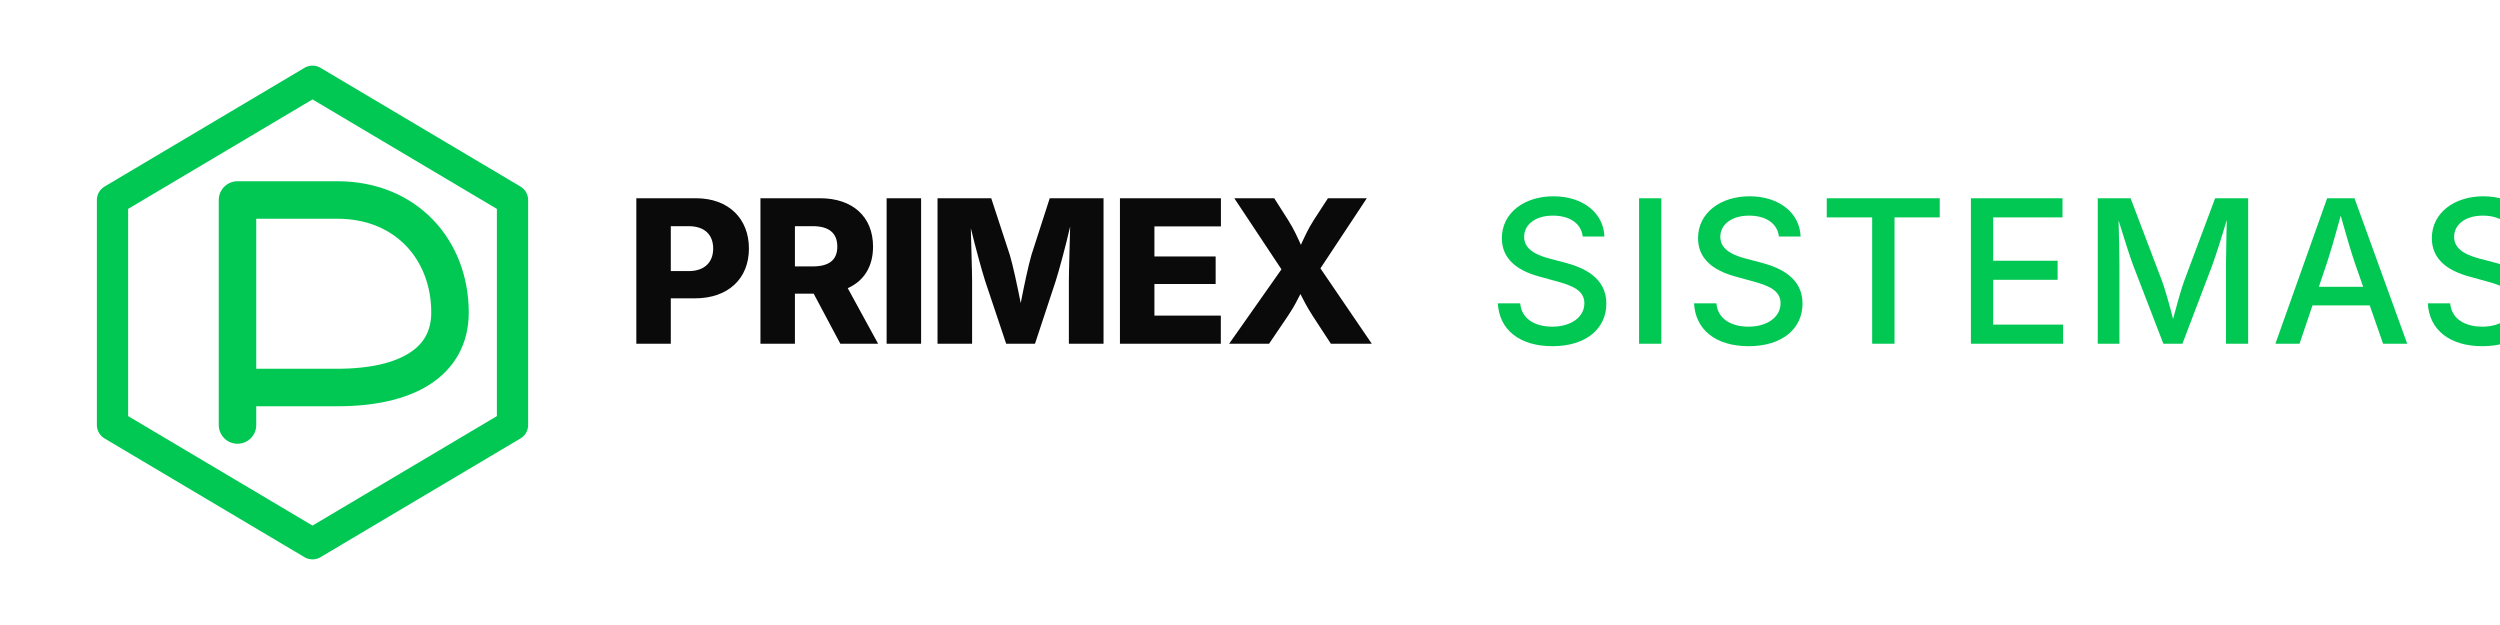
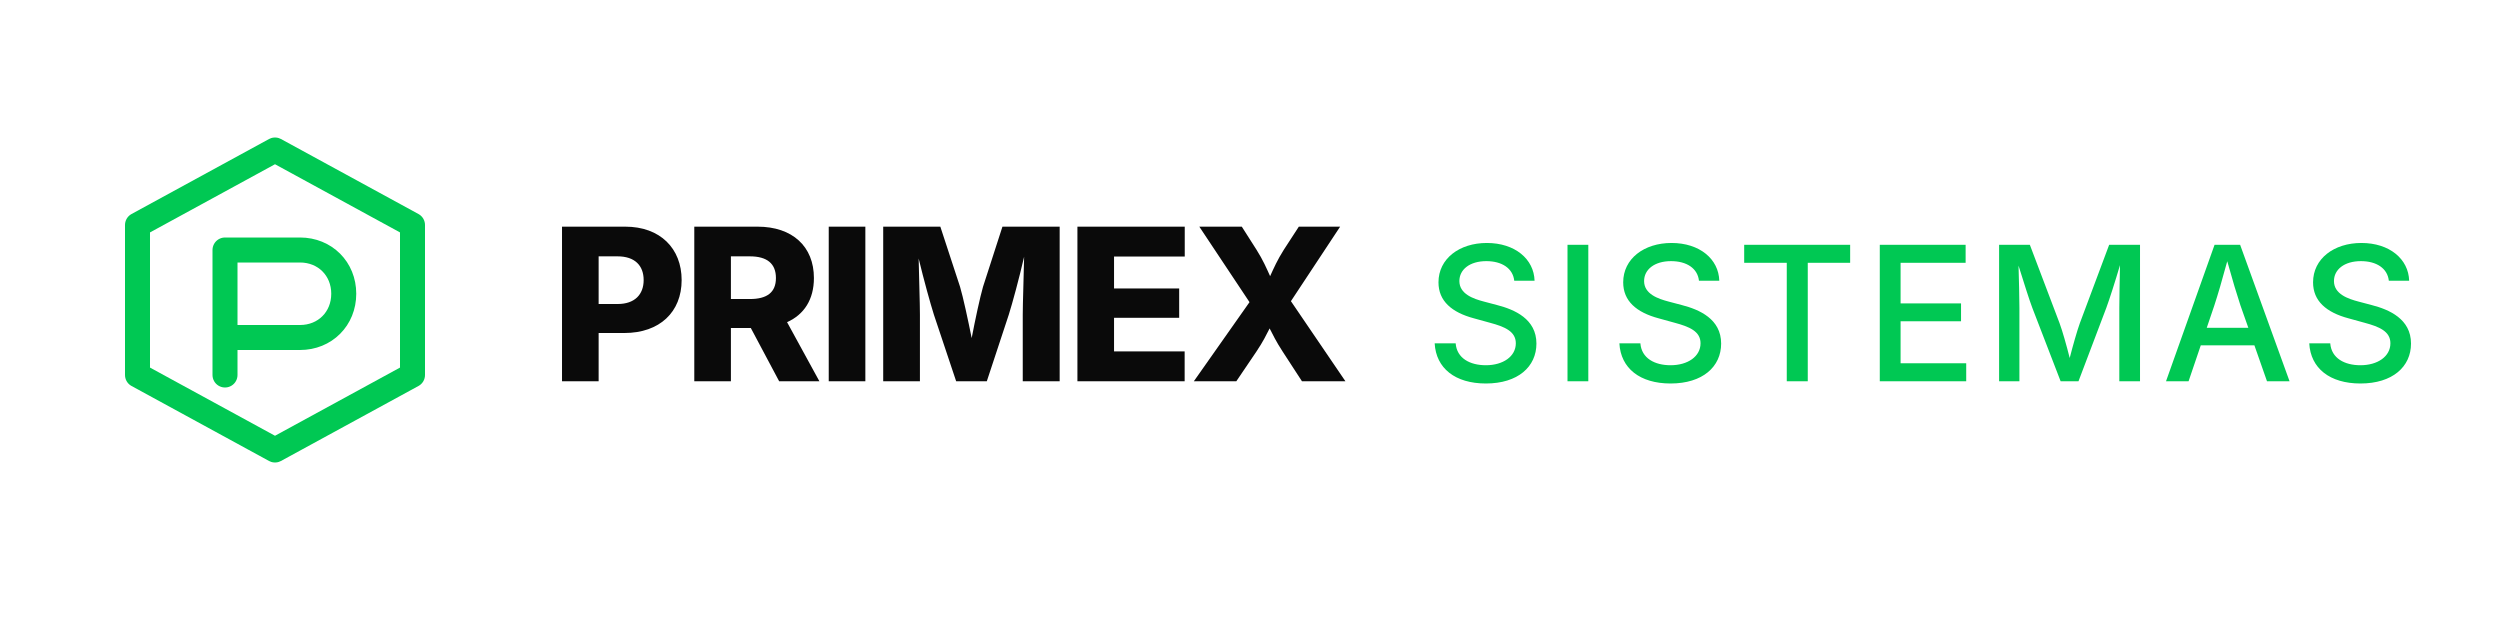
<svg xmlns="http://www.w3.org/2000/svg" viewBox="0 0 400 100">
-   <g transform="translate(10, 10)">
-     <polygon points="40,3 72,22 72,58 40,77 8,58 8,22" fill="none" stroke="#00C853" stroke-width="5" stroke-linejoin="round" />
-     <path d="M 28,22 L 28,58 M 28,22 L 44,22 C 55,22 62,30 62,40 C 62,48 55,52 44,52 L 28,52" fill="none" stroke="#00C853" stroke-width="6" stroke-linecap="round" stroke-linejoin="round" />
+   <g transform="translate(12,18)">
+     <path d="M32 6 L54 18 L54 42 L32 54 L10 42 L10 18 Z" fill="none" stroke="#00C853" stroke-width="4" stroke-linejoin="round" />
+     <path d="M24 22 L24 42 M24 22 L36 22 C40 22 43 25 43 29 C43 33 40 36 36 36 L24 36" fill="none" stroke="#00C853" stroke-width="4" stroke-linecap="round" stroke-linejoin="round" />
  </g>
-   <text x="100" y="55" font-family="Inter, Helvetica, Arial, sans-serif" font-size="32" font-weight="800" fill="#0A0A0A" letter-spacing="-1">PRIMEX</text>
-   <text x="238" y="55" font-family="Inter, Helvetica, Arial, sans-serif" font-size="32" font-weight="500" fill="#00C853" letter-spacing="1">SISTEMAS</text>
+   <text x="88" y="61" font-family="Inter, Helvetica, Arial, sans-serif" font-size="34" font-weight="800" fill="#0A0A0A" letter-spacing="-1">PRIMEX</text>
+   <text x="228" y="61" font-family="Inter, Helvetica, Arial, sans-serif" font-size="30" font-weight="500" fill="#00C853" letter-spacing="1">SISTEMAS</text>
</svg>
